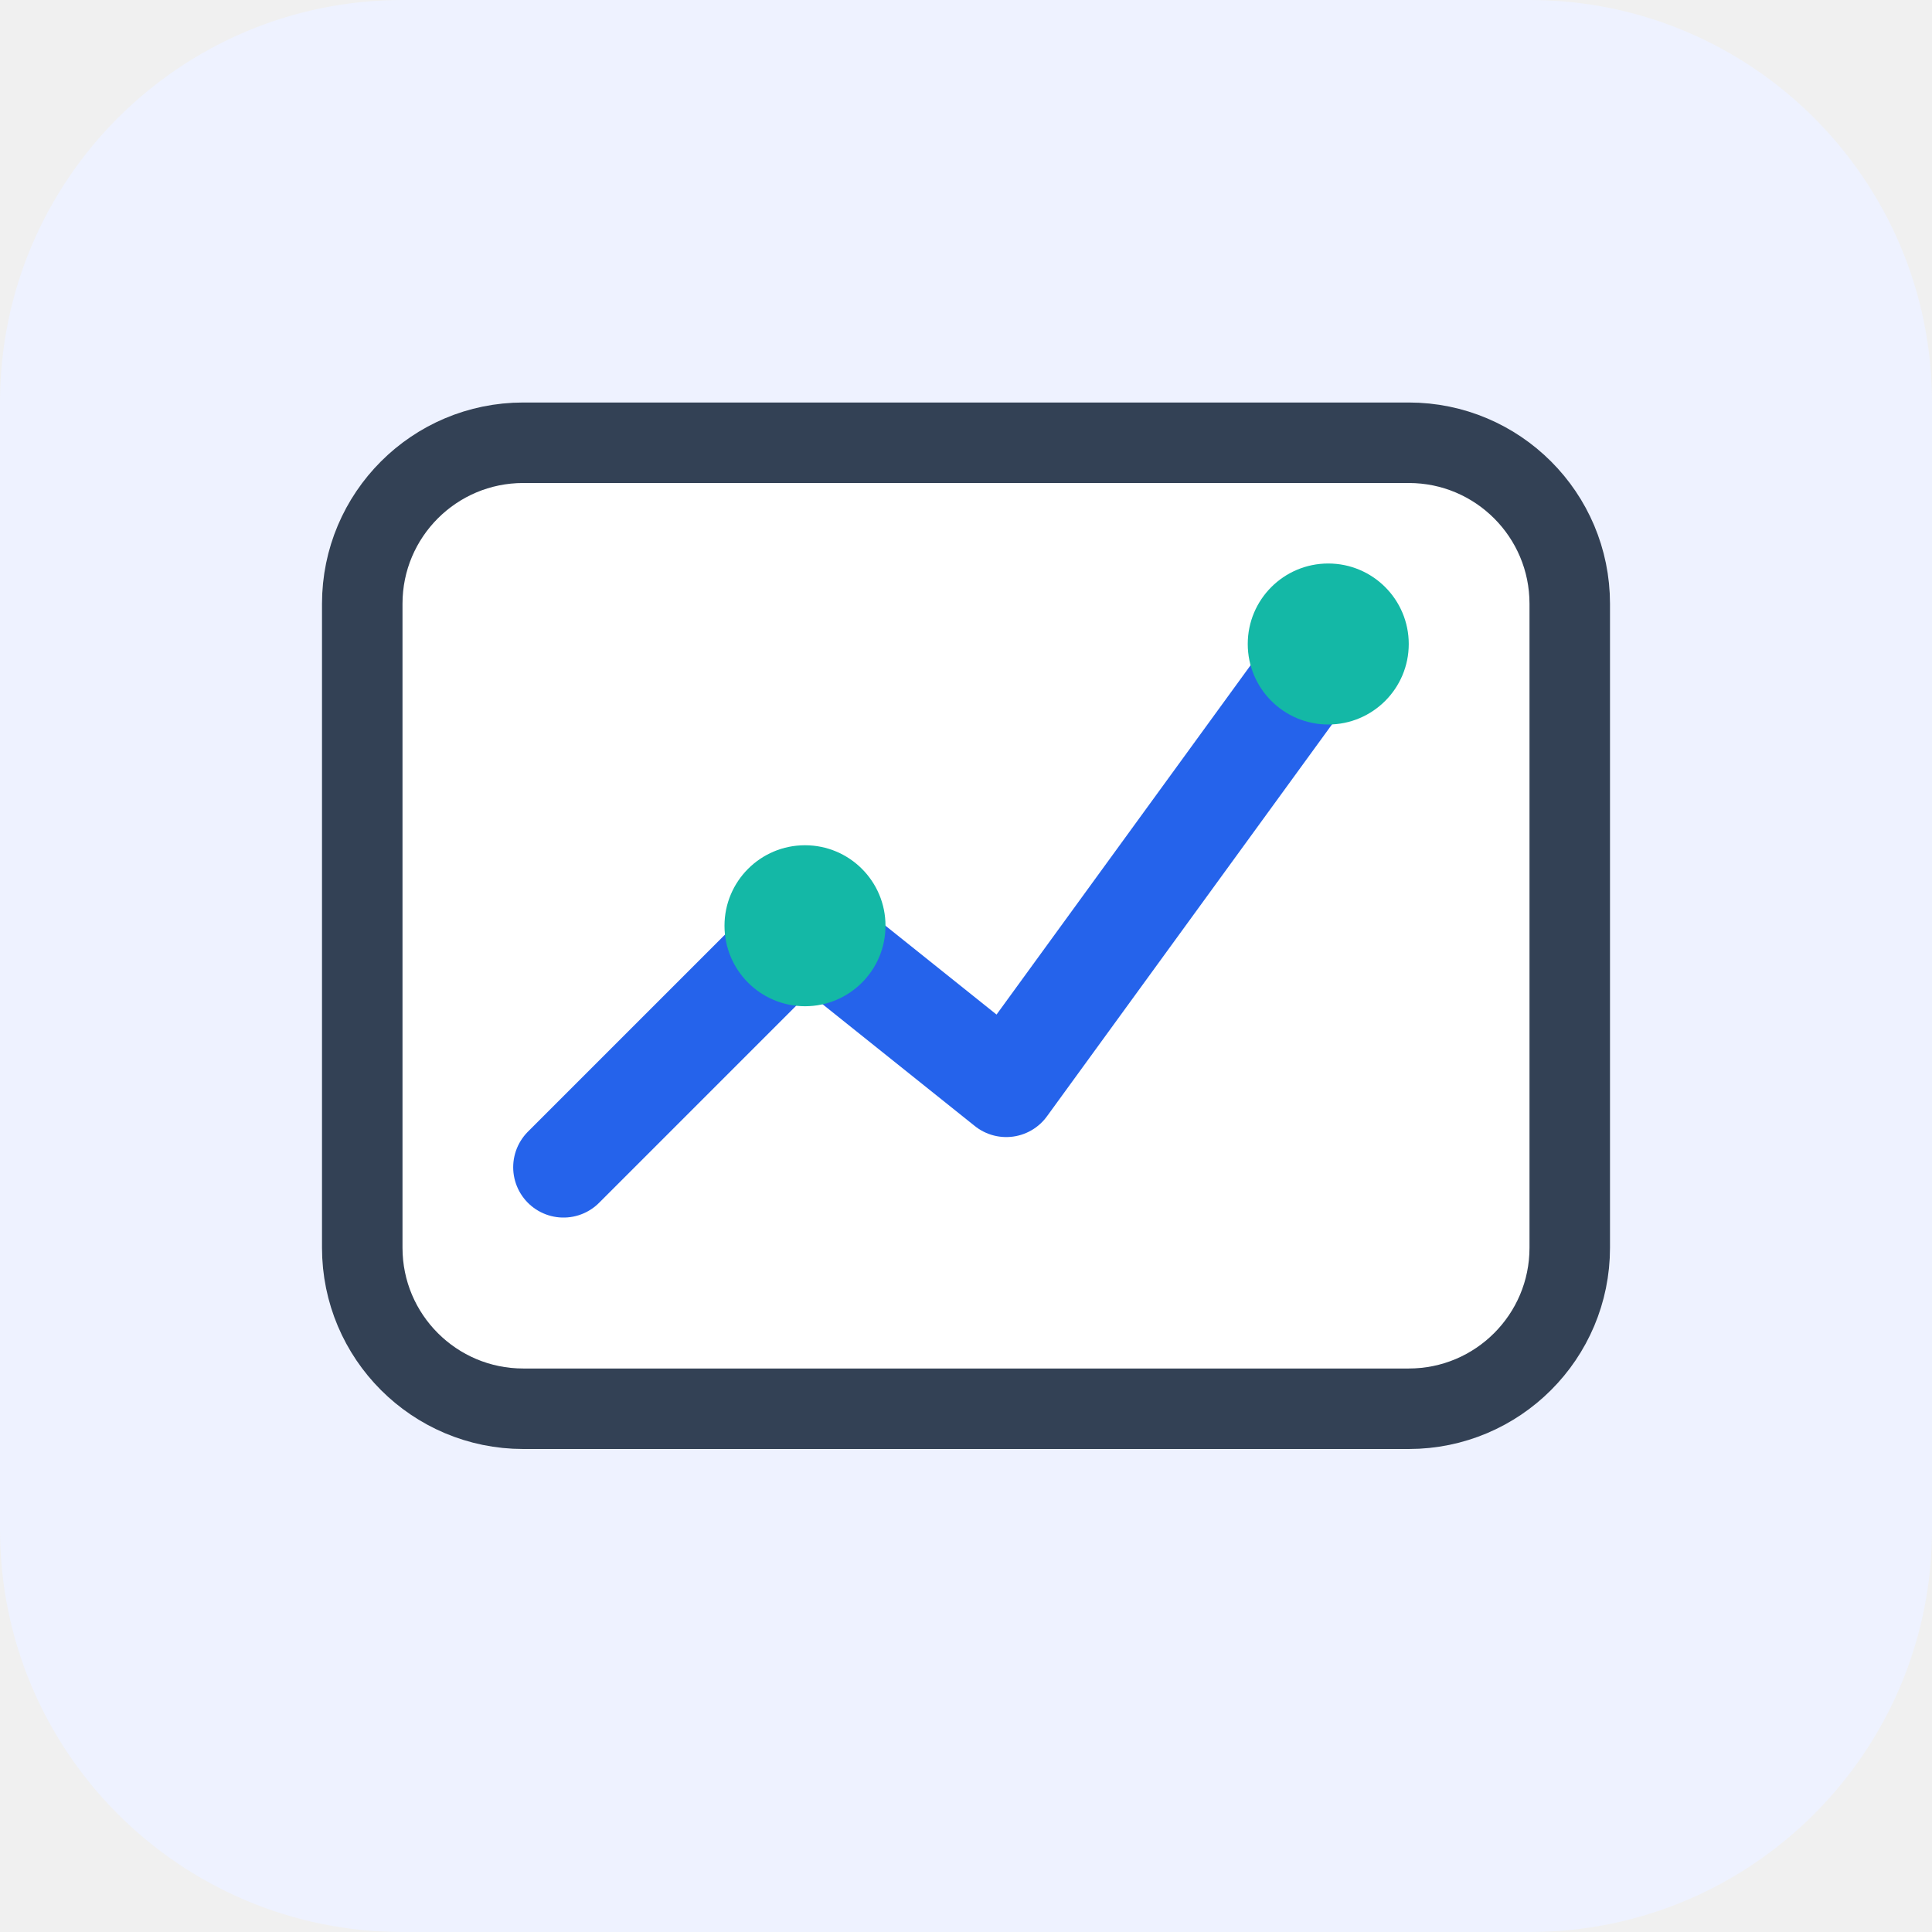
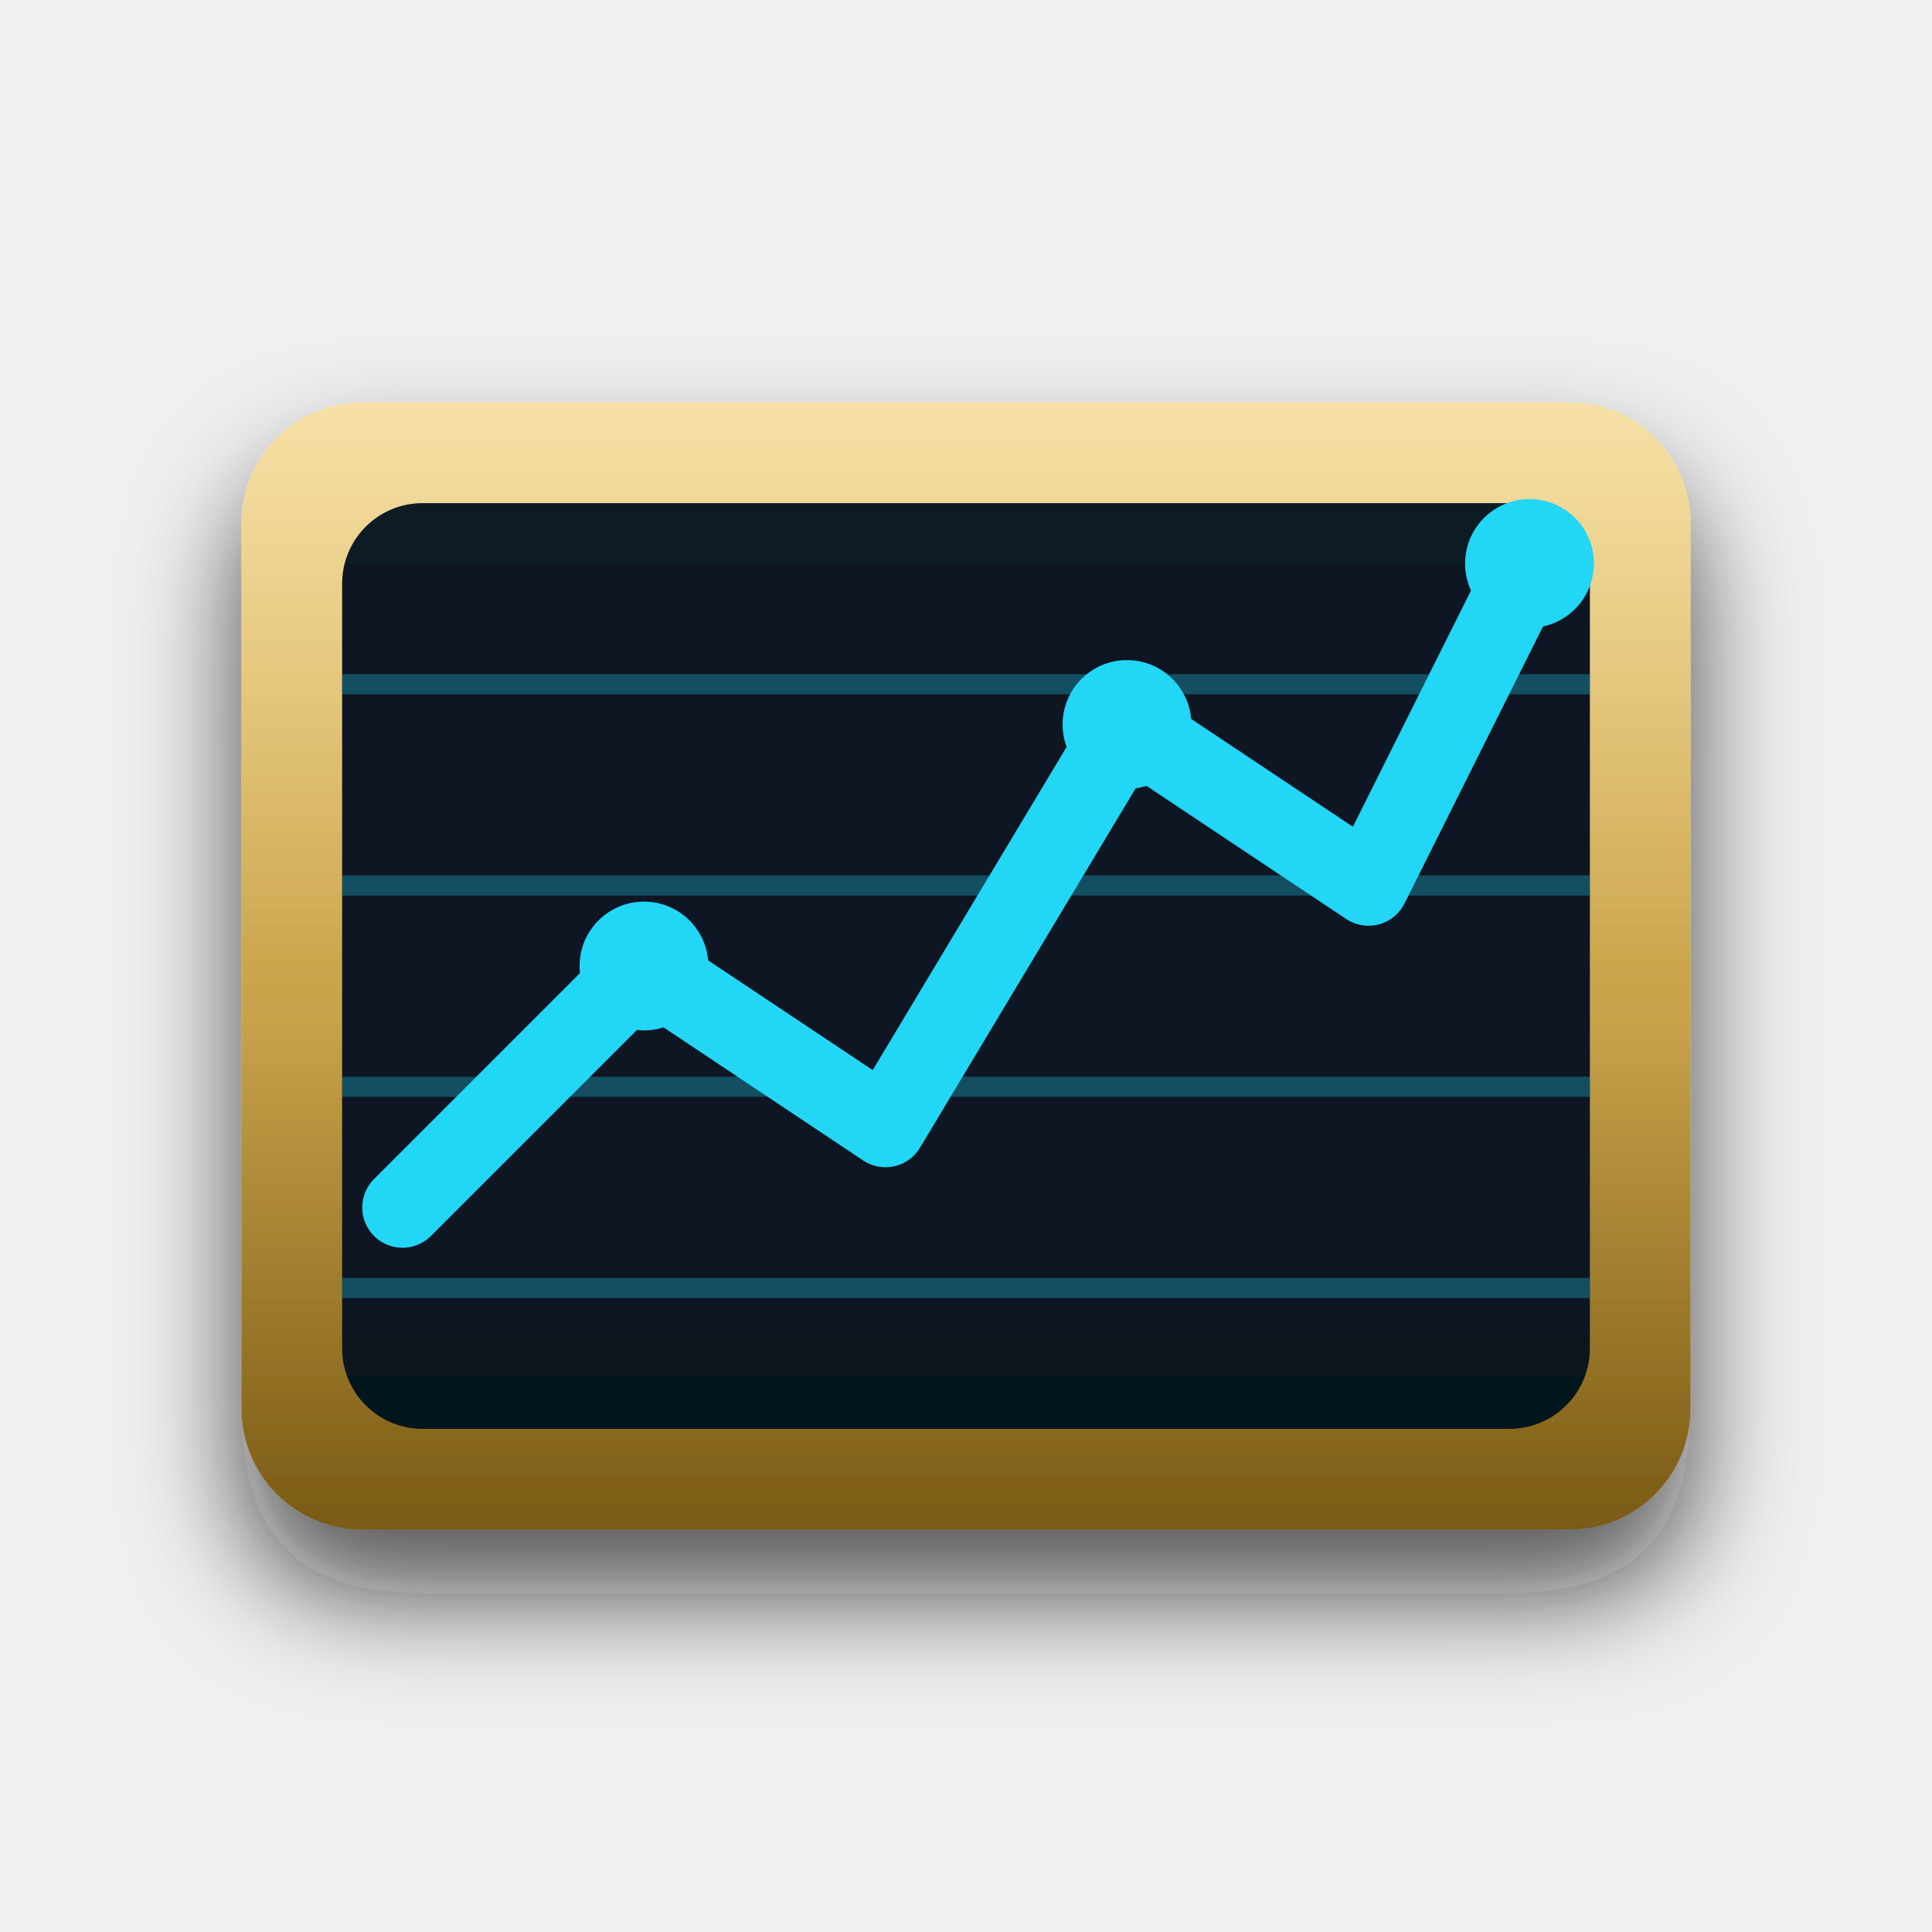
- <svg xmlns="http://www.w3.org/2000/svg" width="96" height="96" aria-labelledby="title desc" role="img" viewBox="0 0 96 96">
-   <rect width="96" height="96" fill="#eef2ff" rx="20" />
-   <rect width="60" height="48" x="18" y="22" fill="#fff" stroke="#334155" stroke-width="4" rx="8" />
-   <path fill="none" stroke="#2563eb" stroke-linecap="round" stroke-linejoin="round" stroke-width="5" d="M28 58 40 46l10 8 16-22" />
-   <circle cx="40" cy="46" r="4" fill="#14b8a6" />
-   <circle cx="66" cy="32" r="4" fill="#14b8a6" />
+ <svg xmlns="http://www.w3.org/2000/svg" viewBox="0 0 48 48" width="48" height="48" role="img" aria-labelledby="t d">
+   <defs>
+     <linearGradient id="ob-frame" x1="0" y1="0" x2="0" y2="1">
+       <stop offset="0" stop-color="#F0CB6B" />
+       <stop offset="0.55" stop-color="#C8A24A" />
+       <stop offset="1" stop-color="#7A5A14" />
+     </linearGradient>
+     <linearGradient id="ob-screen" x1="0" y1="0" x2="0" y2="1">
+       <stop offset="0" stop-color="#0F1A24" />
+       <stop offset="1" stop-color="#06121F" />
+     </linearGradient>
+     <linearGradient id="ob-hi" x1="0" y1="0" x2="0" y2="1">
+       <stop offset="0" stop-color="#ffffff" stop-opacity="0.4" />
+       <stop offset="0.5" stop-color="#ffffff" stop-opacity="0" />
+     </linearGradient>
+     <filter id="ob-sh" x="-20%" y="-20%" width="140%" height="140%">
+       <feDropShadow dx="0" dy="1.6" stdDeviation="1.4" flood-color="#0B0F18" flood-opacity="0.7" />
+     </filter>
+   </defs>
+   <g filter="url(#ob-sh)">
+     <rect x="6" y="10" width="36" height="28" rx="3" fill="url(#ob-frame)" />
+     <rect x="6" y="10" width="36" height="28" rx="3" fill="url(#ob-hi)" />
+     <rect x="8.5" y="12.5" width="31" height="23" rx="2" fill="url(#ob-screen)" />
+   </g>
+   <g stroke="#22D6F6" stroke-width="0.5" opacity="0.3">
+     <path d="M8.5 17 H39.5" />
+     <path d="M8.5 22 H39.5" />
+     <path d="M8.5 27 H39.5" />
+     <path d="M8.5 32 H39.5" />
+   </g>
+   <path d="M10 30 L16 24 L22 28 L28 18 L34 22 L38 14" fill="none" stroke="#22D6F6" stroke-width="2" stroke-linecap="round" stroke-linejoin="round">
+     <animate attributeName="stroke-dasharray" values="0 80;80 0" dur="2.6s" repeatCount="indefinite" />
+   </path>
+   <g fill="#22D6F6">
+     <circle cx="16" cy="24" r="1.6">
+       <animate attributeName="opacity" values="0;1;0" dur="2.6s" repeatCount="indefinite" />
+     </circle>
+     <circle cx="28" cy="18" r="1.6">
+       <animate attributeName="opacity" values="0;1;0" dur="2.6s" begin="0.8s" repeatCount="indefinite" />
+     </circle>
+     <circle cx="38" cy="14" r="1.6">
+       <animate attributeName="opacity" values="0;1;0" dur="2.6s" begin="1.6s" repeatCount="indefinite" />
+     </circle>
+   </g>
</svg>
